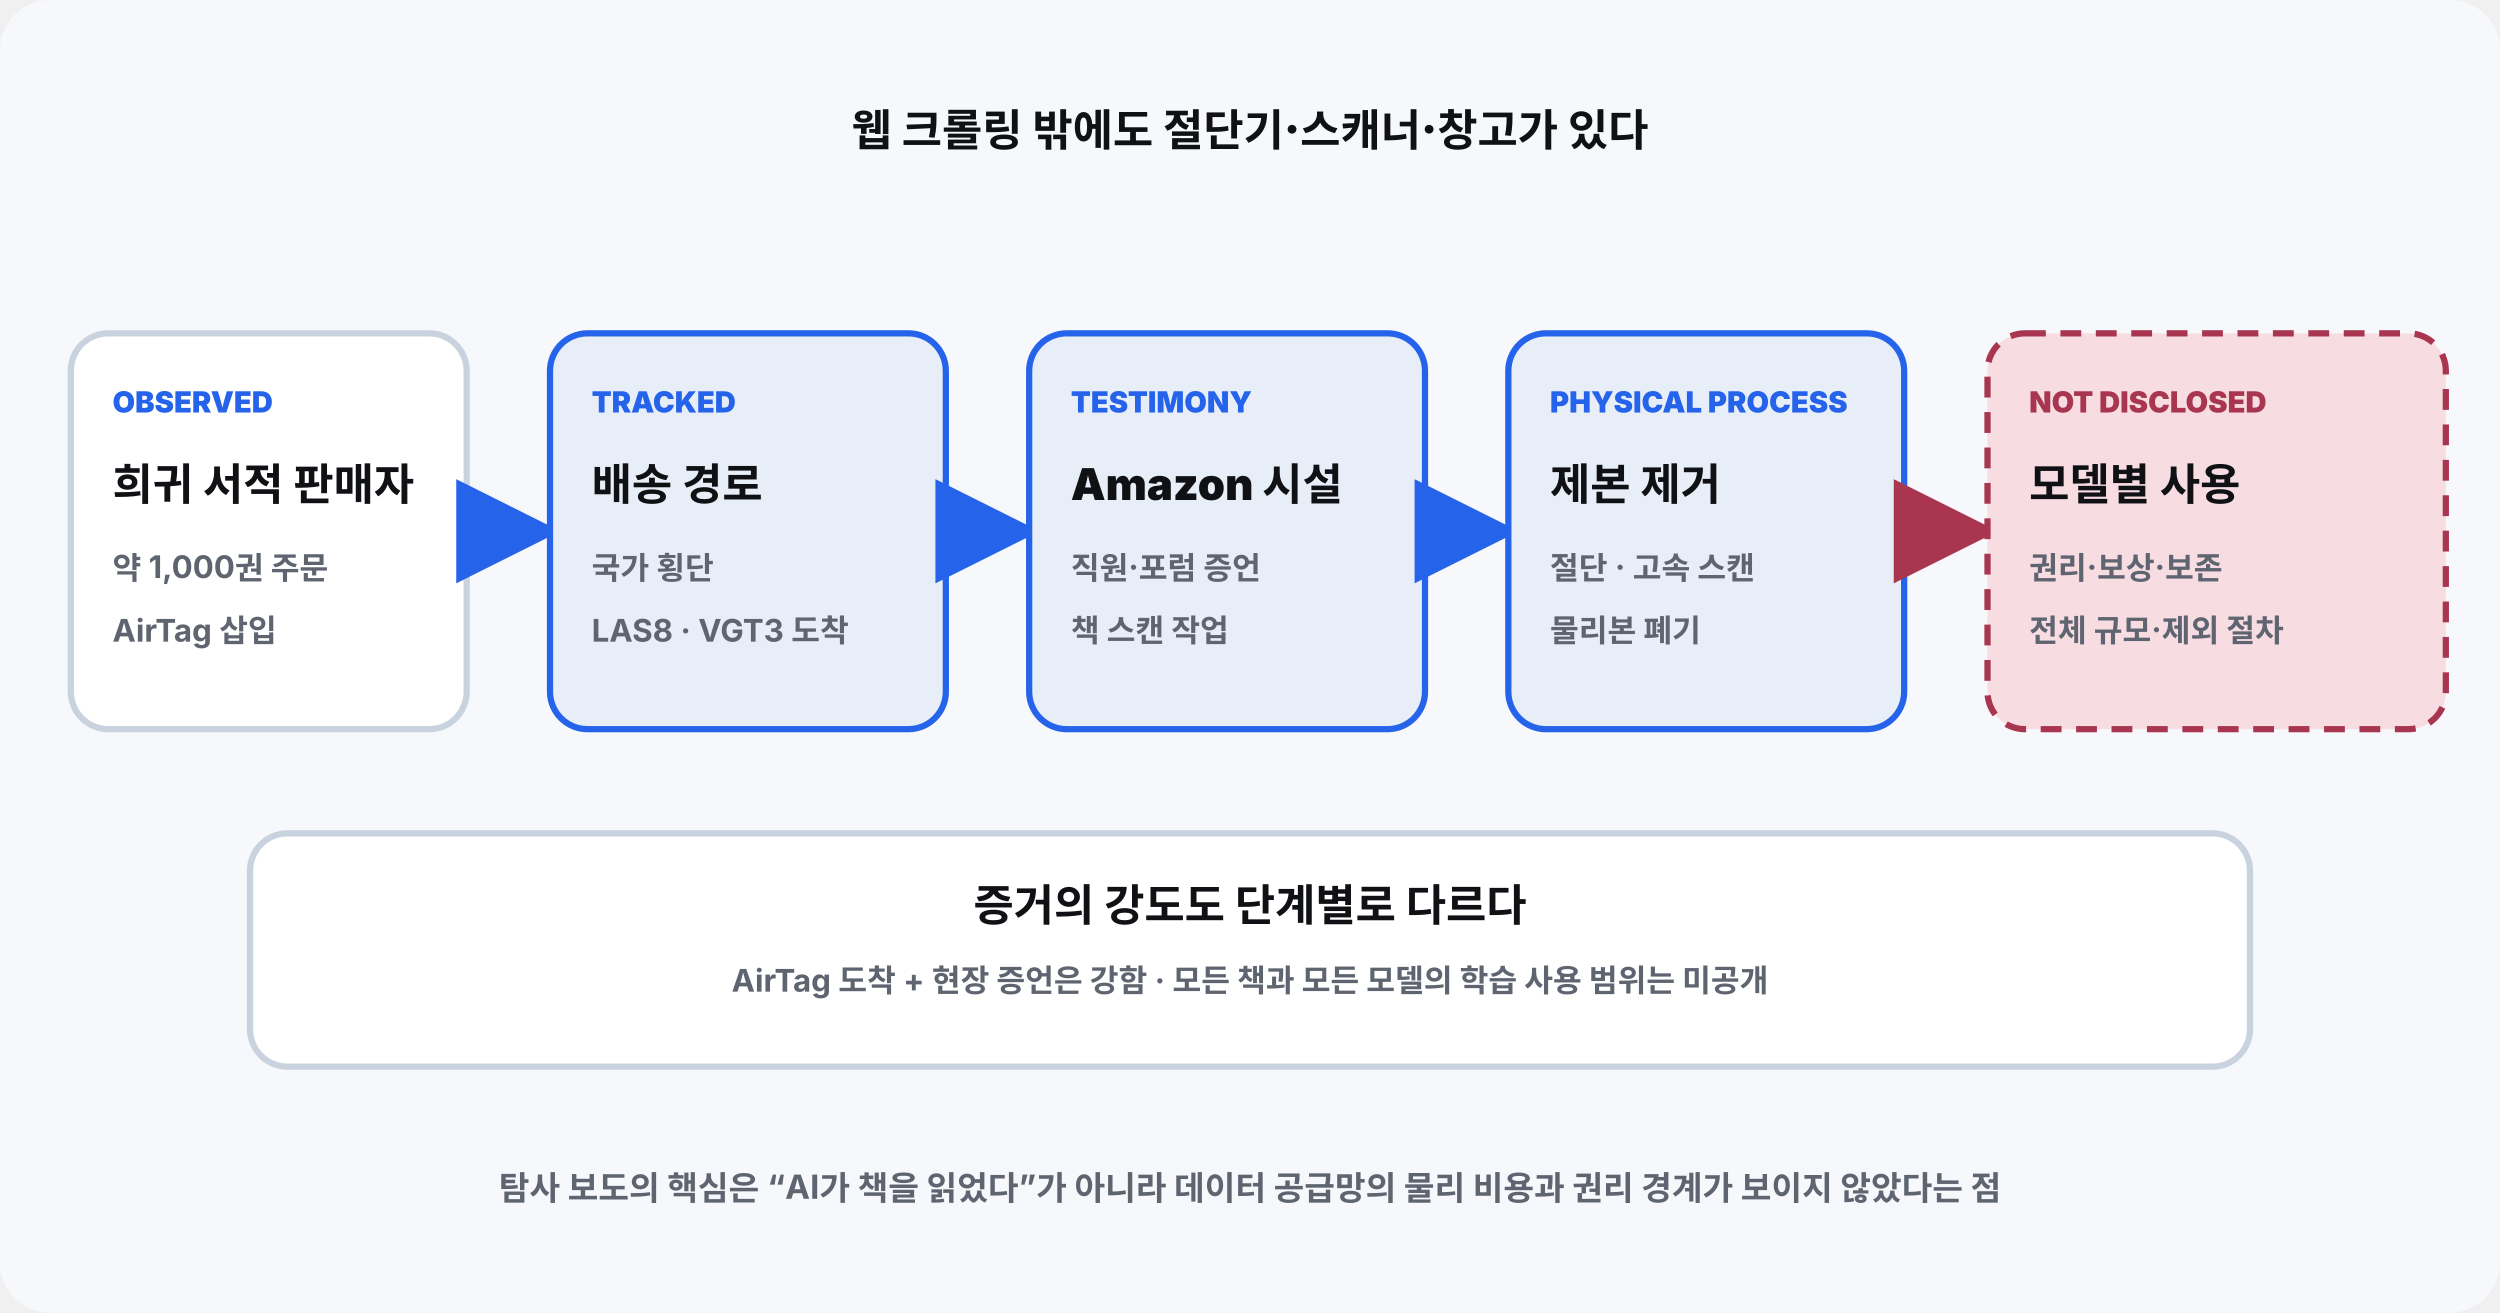
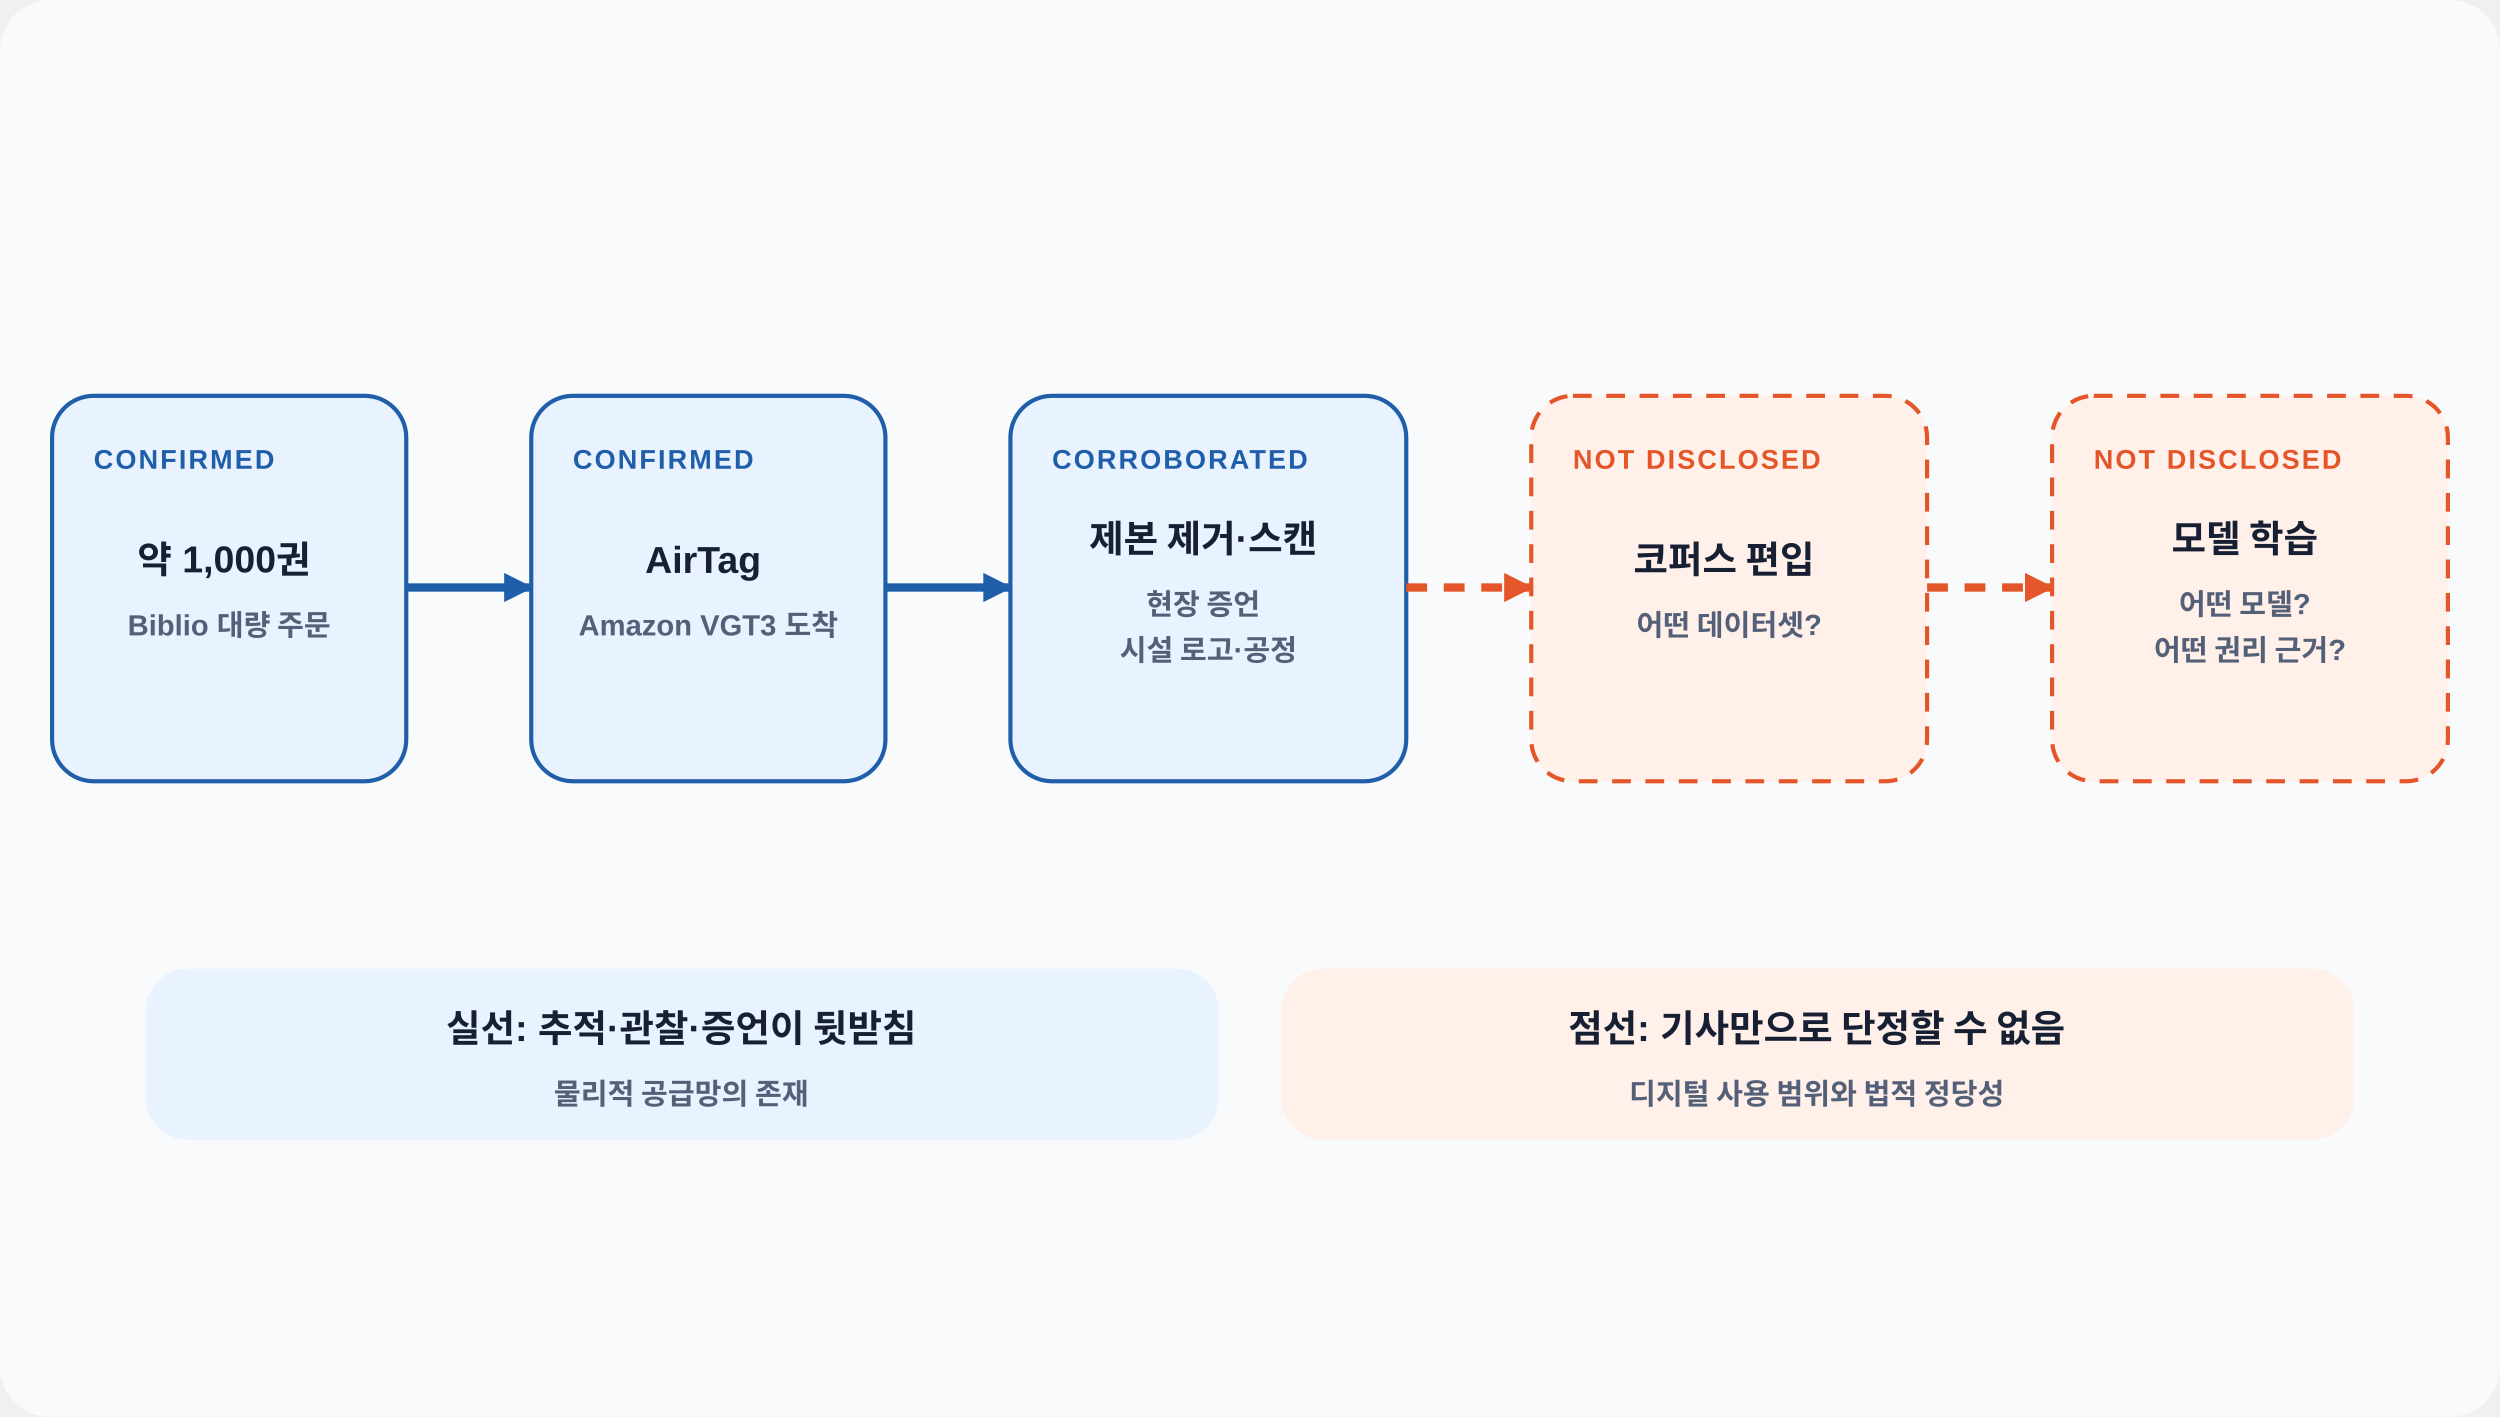
- <svg xmlns="http://www.w3.org/2000/svg" viewBox="0 0 1200 630" role="img" aria-labelledby="title desc">
+ <svg xmlns="http://www.w3.org/2000/svg" viewBox="0 0 1200 680" role="img">
  <defs>
-     <marker id="a" viewBox="0 0 10 10" refX="9" refY="5" markerWidth="10" markerHeight="10" orient="auto">
-       <path d="M0 0L10 5L0 10Z" fill="#2563eb" />
+     <marker id="arrow" markerWidth="14" markerHeight="14" refX="13" refY="7" orient="auto" markerUnits="userSpaceOnUse">
+       <path d="M0 0L14 7L0 14Z" fill="#1f5ea8" />
    </marker>
-     <marker id="b" viewBox="0 0 10 10" refX="9" refY="5" markerWidth="10" markerHeight="10" orient="auto">
-       <path d="M0 0L10 5L0 10Z" fill="#a93650" />
+     <marker id="arrow2" markerWidth="14" markerHeight="14" refX="13" refY="7" orient="auto" markerUnits="userSpaceOnUse">
+       <path d="M0 0L14 7L0 14Z" fill="#e4562a" />
    </marker>
  </defs>
-   <style>.bg{fill:#f7f8fb}.box{fill:#fff;stroke:#c9d2df;stroke-width:3}.seen{fill:#e8eef8;stroke:#2563eb;stroke-width:3}.unknown{fill:#f7dce2;stroke:#a93650;stroke-width:3;stroke-dasharray:10 7}.h{font:900 21px Inter,'Noto Sans KR',sans-serif;fill:#101114}.s{font:650 15px Inter,'Noto Sans KR',sans-serif;fill:#5f6570}.tag{font:850 14px Inter,'Noto Sans KR',sans-serif;fill:#2563eb}.red{fill:#a93650}.line{stroke:#2563eb;stroke-width:5;fill:none;marker-end:url(#a)}.infer{stroke:#a93650;stroke-width:5;stroke-dasharray:10 8;fill:none;marker-end:url(#b)}.foot{font:750 16px Inter,'Noto Sans KR',sans-serif;fill:#5f6570}</style>
-   <rect class="bg" width="1200" height="630" rx="24" />
-   <text class="h" x="600" y="70" text-anchor="middle">웹 크롤링 밖에도 절단기·스캐너·창고가 있다</text>
-   <g transform="translate(34 160)">
-     <g>
-       <rect class="box" width="190" height="190" rx="18" />
-       <text class="tag" x="20" y="38">OBSERVED</text>
-       <text class="h" x="20" y="80">희귀 서적 판매자</text>
-       <text class="s" x="20" y="118">약 1,000권 주문</text>
-       <text class="s" x="20" y="148">AirTag 삽입</text>
-     </g>
-     <path class="line" d="M190 95 L230 95" />
-     <g transform="translate(230)">
-       <rect class="seen" width="190" height="190" rx="18" />
-       <text class="tag" x="20" y="38">TRACKED</text>
-       <text class="h" x="20" y="80">배송 경로</text>
-       <text class="s" x="20" y="118">국가 횡단</text>
-       <text class="s" x="20" y="148">LAS8 · VGT3 도착</text>
-     </g>
-     <path class="line" d="M420 95 L460 95" />
-     <g transform="translate(460)">
-       <rect class="seen" width="190" height="190" rx="18" />
-       <text class="tag" x="20" y="38">TESTIMONY</text>
-       <text class="h" x="20" y="80">Amazon 시설</text>
-       <text class="s" x="20" y="118">직원·포럼 증언</text>
-       <text class="s" x="20" y="148">책 스캔 작업</text>
-     </g>
-     <path class="line" d="M650 95 L690 95" />
-     <g transform="translate(690)">
-       <rect class="seen" width="190" height="190" rx="18" />
-       <text class="tag" x="20" y="38">PHYSICAL PROCESS</text>
-       <text class="h" x="20" y="80">제본 제거</text>
-       <text class="s" x="20" y="118">절단 · 고속 스캔</text>
-       <text class="s" x="20" y="148">물리본 폐기</text>
-     </g>
-     <path class="infer" d="M880 95 L920 95" />
-     <g transform="translate(920)">
-       <rect class="unknown" width="220" height="190" rx="18" />
-       <text class="tag red" x="20" y="38">NOT DISCLOSED</text>
-       <text class="h" x="20" y="80">모델별 사용</text>
-       <text class="s" x="20" y="118">권리·보상·보존</text>
-       <text class="s" x="20" y="148">전체 규모·제외 절차</text>
-     </g>
+   <style>.bg{fill:#f8fafc}.known{fill:#e9f2ff;stroke:#1f5ea8;stroke-width:2}.unknown{fill:#fff0ea;stroke:#e4562a;stroke-width:2;stroke-dasharray:9 7}.t{font-family:Arial,'Noto Sans KR',sans-serif;font-size:18px;font-weight:850;fill:#172033}.s{font-family:Arial,'Noto Sans KR',sans-serif;font-size:14px;font-weight:650;fill:#536078}.line{stroke:#1f5ea8;stroke-width:4;fill:none}.dash{stroke:#e4562a;stroke-width:4;fill:none;stroke-dasharray:10 8}.tag{font-family:Arial,sans-serif;font-size:13px;font-weight:850;letter-spacing:1px}.fact{fill:#1f5ea8}.open{fill:#e4562a}</style>
+   <rect class="bg" width="1200" height="680" rx="24" />
+   <g>
+     <rect class="known" x="25" y="190" width="170" height="185" rx="20" />
+     <rect class="known" x="255" y="190" width="170" height="185" rx="20" />
+     <rect class="known" x="485" y="190" width="190" height="185" rx="20" />
+     <rect class="unknown" x="735" y="190" width="190" height="185" rx="20" />
+     <rect class="unknown" x="985" y="190" width="190" height="185" rx="20" />
  </g>
-   <g transform="translate(120 400)">
-     <rect class="box" width="960" height="112" rx="18" />
-     <text class="h" x="480" y="42" text-anchor="middle">증거의 강도도 단계별로 다르다</text>
-     <text class="s" x="480" y="76" text-anchor="middle">AirTag 도착 + 현장 증언은 강함 · 모든 책과 모든 모델의 학습 사용 범위는 미공개</text>
+   <g class="tag">
+     <text class="fact" x="45" y="225">CONFIRMED</text>
+     <text class="fact" x="275" y="225">CONFIRMED</text>
+     <text class="fact" x="505" y="225">CORROBORATED</text>
+     <text class="open" x="755" y="225">NOT DISCLOSED</text>
+     <text class="open" x="1005" y="225">NOT DISCLOSED</text>
  </g>
-   <text class="foot" x="600" y="576" text-anchor="middle">탐사 보도의 핵심은 “AI가 책을 읽었다”가 아니라 데이터 공급망의 물리 비용과 권리 경계가 보이지 않았다는 점</text>
+   <g class="t" text-anchor="middle">
+     <text x="110" y="275">
+       <tspan x="110">약 1,000권</tspan>
+       <tspan class="s" x="110" dy="30">Biblio 대량 주문</tspan>
+     </text>
+     <text x="340" y="275">
+       <tspan x="340">AirTag</tspan>
+       <tspan class="s" x="340" dy="30">Amazon VGT3 도착</tspan>
+     </text>
+     <text x="580" y="265">
+       <tspan x="580">제본 제거·스캔</tspan>
+       <tspan class="s" x="580" dy="30">현장 증언</tspan>
+       <tspan class="s" x="580" dy="22">시설 로고·공정</tspan>
+     </text>
+     <text x="830" y="275">
+       <tspan x="830">코퍼스 편입</tspan>
+       <tspan class="s" x="830" dy="30">어떤 데이터셋?</tspan>
+     </text>
+     <text x="1080" y="265">
+       <tspan x="1080">모델 학습</tspan>
+       <tspan class="s" x="1080" dy="30">어떤 모델?</tspan>
+       <tspan class="s" x="1080" dy="22">어떤 권리 근거?</tspan>
+     </text>
+   </g>
+   <g class="line">
+     <line data-connector="true" marker-end="url(#arrow)" x1="195" y1="282" x2="255" y2="282" />
+     <line data-connector="true" marker-end="url(#arrow)" x1="425" y1="282" x2="485" y2="282" />
+   </g>
+   <g class="dash">
+     <line data-connector="true" marker-end="url(#arrow2)" x1="675" y1="282" x2="735" y2="282" />
+     <line data-connector="true" marker-end="url(#arrow2)" x1="925" y1="282" x2="985" y2="282" />
+   </g>
+   <rect x="70" y="465" width="515" height="82" rx="20" fill="#e9f2ff" />
+   <rect x="615" y="465" width="515" height="82" rx="20" fill="#fff0ea" />
+   <text class="t" x="327" y="500" text-anchor="middle">실선: 추적·관찰·증언이 뒷받침</text>
+   <text class="t" x="872" y="500" text-anchor="middle">점선: 기사만으로 단정할 수 없음</text>
+   <text class="s" x="327" y="530" text-anchor="middle">물리적 공급망의 존재</text>
+   <text class="s" x="872" y="530" text-anchor="middle">디지털 사용 범위와 법적 정당성</text>
</svg>
